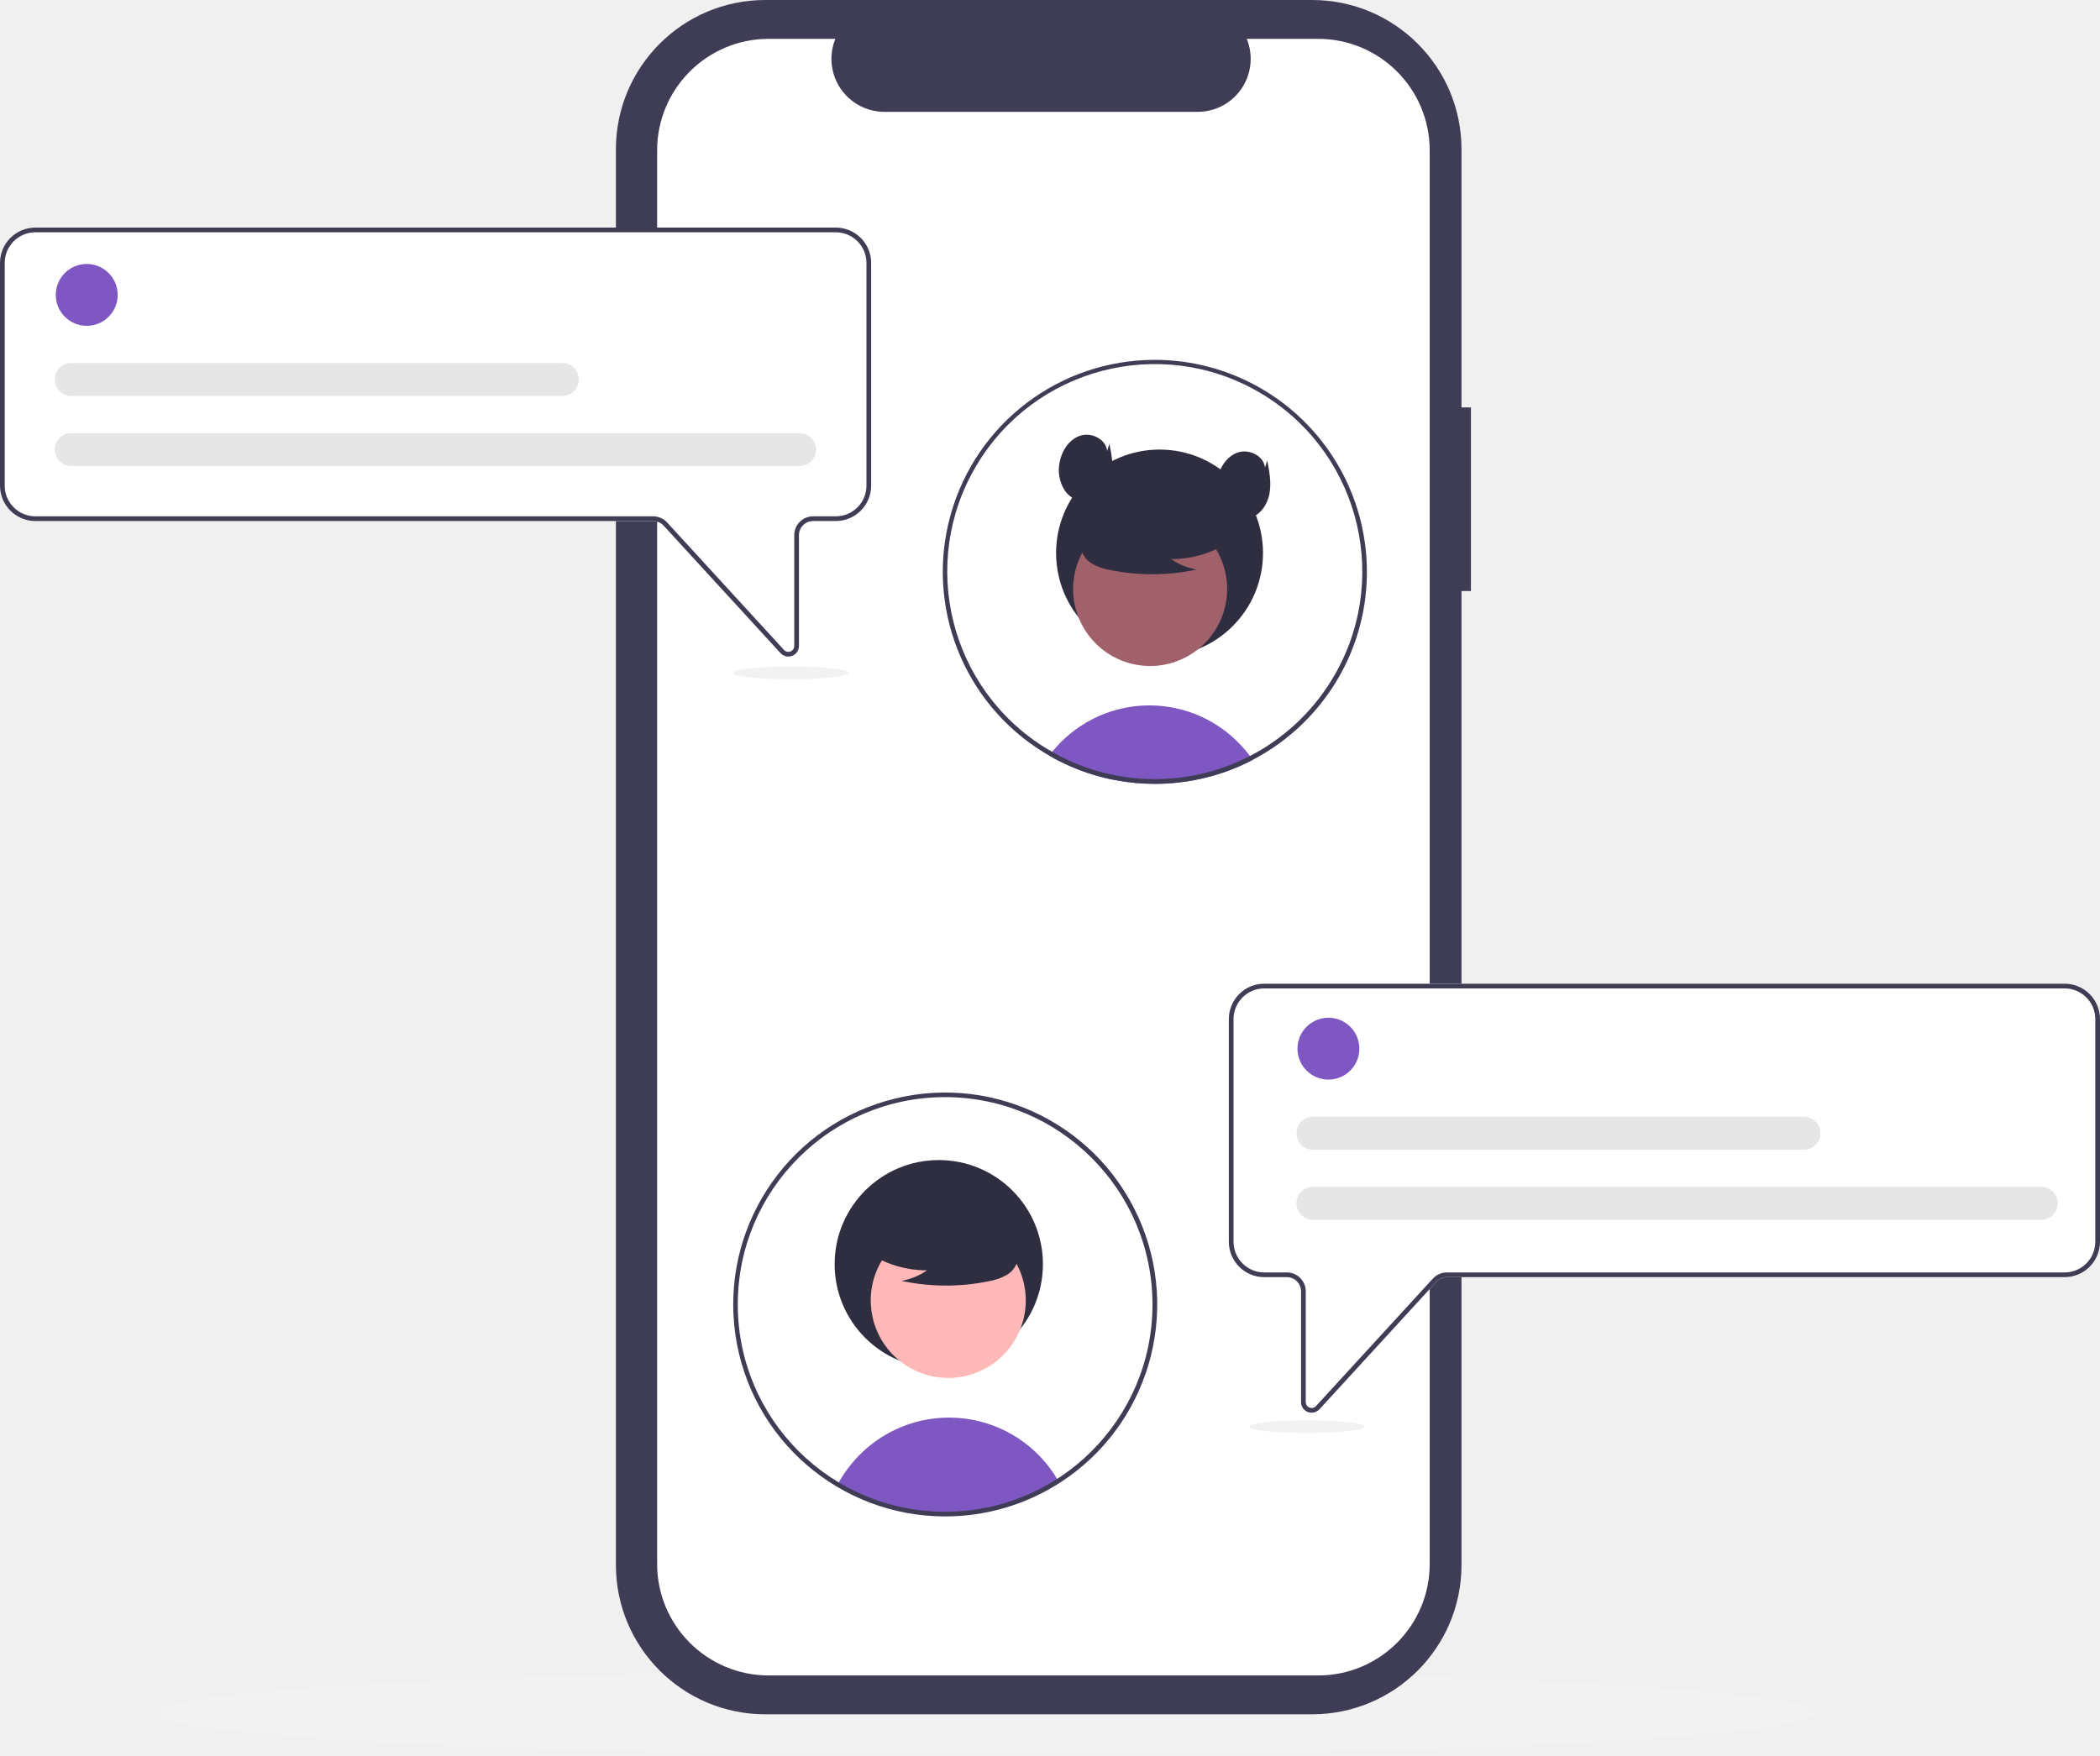
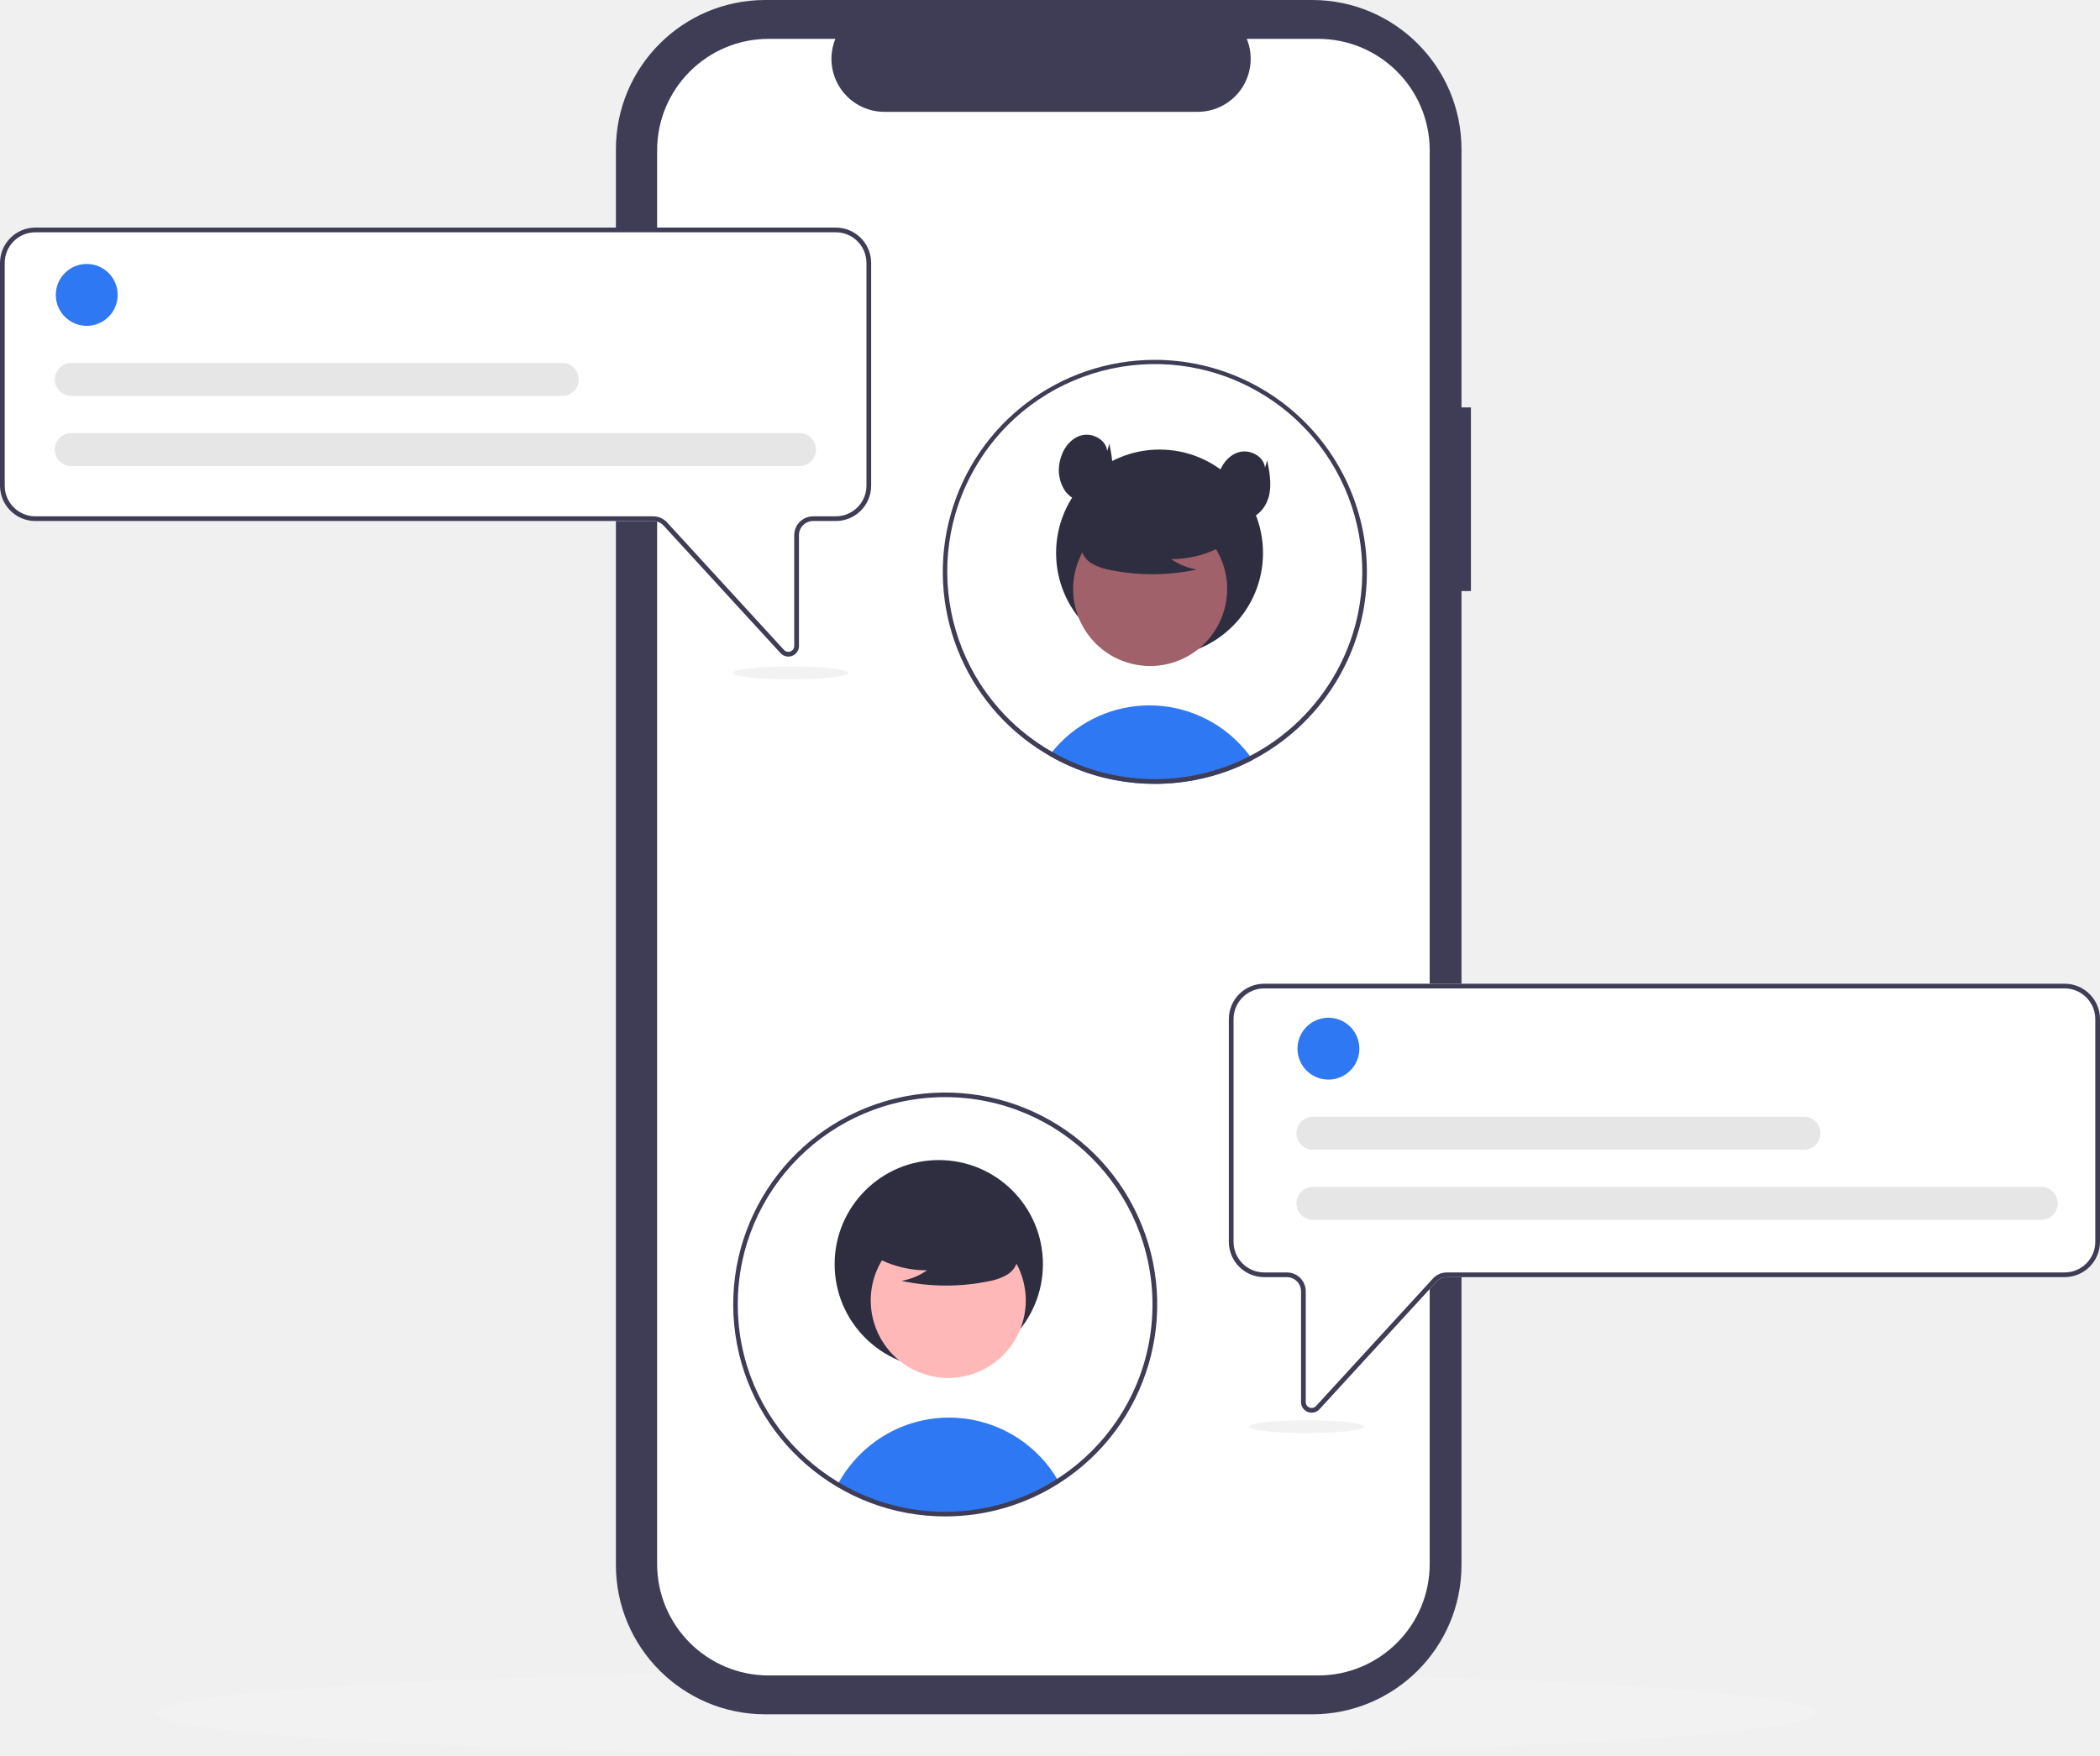
<svg xmlns="http://www.w3.org/2000/svg" id="b97da3e5-0e47-4f78-a23b-a0e68331254e" data-name="Layer 1" width="891.295" height="745.194" viewBox="0 0 891.295 745.194">
  <ellipse cx="418.644" cy="727.194" rx="352" ry="18" fill="#f2f2f2" />
  <path d="M778.65,250.35h-3.999V140.805a63.402,63.402,0,0,0-63.402-63.402H479.162a63.402,63.402,0,0,0-63.402,63.402v600.974a63.402,63.402,0,0,0,63.402,63.402H711.249a63.402,63.402,0,0,0,63.402-63.402V328.326h3.999Z" transform="translate(-154.3525 -77.40283)" fill="#3f3d56" />
  <path d="M761.156,141.247v600.09a47.351,47.351,0,0,1-47.35,47.35h-233.2a47.351,47.351,0,0,1-47.35-47.35v-600.09a47.351,47.351,0,0,1,47.35-47.35h28.29a22.507,22.507,0,0,0,20.83,30.99h132.96a22.507,22.507,0,0,0,20.83-30.99h30.29A47.351,47.351,0,0,1,761.156,141.247Z" transform="translate(-154.3525 -77.40283)" fill="#fff" />
-   <path d="M686.03,400.003q-2.325,1.215-4.73,2.3-2.19.99-4.45,1.86c-.55.21-1.11.42-1.67.63a89.528,89.528,0,0,1-13.6,3.75q-3.435.675-6.96,1.06-2.91.33-5.88.47c-1.41.07-2.82.1-4.24.1a89.841,89.841,0,0,1-16.76-1.57c-1.44-.26-2.85-.57-4.26-.91a88.778,88.778,0,0,1-19.67-7.26c-.56-.28-1.12-.58-1.68-.87-.83-.44-1.64-.9-2.45-1.38.39-.54.81-1.07,1.24-1.59a53.034,53.034,0,0,1,78.87-4.1,54.277,54.277,0,0,1,5.06,5.86C685.26,398.893,685.65,399.443,686.03,400.003Z" transform="translate(-154.3525 -77.40283)" fill="#7e57c2" />
+   <path d="M686.03,400.003q-2.325,1.215-4.73,2.3-2.19.99-4.45,1.86c-.55.21-1.11.42-1.67.63a89.528,89.528,0,0,1-13.6,3.75q-3.435.675-6.96,1.06-2.91.33-5.88.47c-1.41.07-2.82.1-4.24.1a89.841,89.841,0,0,1-16.76-1.57c-1.44-.26-2.85-.57-4.26-.91a88.778,88.778,0,0,1-19.67-7.26c-.56-.28-1.12-.58-1.68-.87-.83-.44-1.64-.9-2.45-1.38.39-.54.81-1.07,1.24-1.59a53.034,53.034,0,0,1,78.87-4.1,54.277,54.277,0,0,1,5.06,5.86C685.26,398.893,685.65,399.443,686.03,400.003Z" transform="translate(-154.3525 -77.40283)" fill="#2e79f3" />
  <circle cx="492.143" cy="234.764" r="43.91" fill="#2f2e41" />
  <circle cx="642.499" cy="327.462" r="32.681" transform="translate(-232.6876 270.9066) rotate(-28.66315)" fill="#a0616a" />
  <path d="M676.839,306.906a44.448,44.448,0,0,1-25.402,7.85,27.238,27.238,0,0,0,10.796,4.442,89.628,89.628,0,0,1-36.61.206,23.694,23.694,0,0,1-7.664-2.632,9.699,9.699,0,0,1-4.731-6.327c-.803-4.589,2.772-8.757,6.488-11.567a47.858,47.858,0,0,1,40.217-8.036c4.492,1.161,8.993,3.123,11.911,6.731s3.782,9.17,1.002,12.885Z" transform="translate(-154.3525 -77.40283)" fill="#2f2e41" />
  <path d="M644.5,230.173a89.987,89.987,0,0,0-46.84,166.83l.58.34q.72.435,1.44.84c.81.48,1.62.94,2.45,1.38.56.29,1.12.59,1.68.87a88.778,88.778,0,0,0,19.67,7.26c1.41.34,2.82.65,4.26.91a89.841,89.841,0,0,0,16.76,1.57c1.42,0,2.83-.03,4.24-.1q2.97-.135,5.88-.47,3.525-.39,6.96-1.06a89.528,89.528,0,0,0,13.6-3.75c.56-.21,1.12-.42,1.67-.63q2.265-.87,4.45-1.86,2.4-1.08,4.73-2.3a90.792,90.792,0,0,0,37.04-35.97c.04-.08.09-.16.13-.24a89.306,89.306,0,0,0,9.65-26.41,90.051,90.051,0,0,0-88.35-107.21Zm77.06,132.45c-.08.14-.15.28-.23.41a88.172,88.172,0,0,1-36.48,35.32q-2.295,1.2-4.67,2.25c-1.31.59-2.65,1.15-4,1.67-.57.22-1.15.44-1.73.64a85.721,85.721,0,0,1-11.73,3.36,84.695,84.695,0,0,1-8.95,1.41c-1.85.2-3.73.34-5.62.41-1.21.05-2.43.08-3.65.08a86.762,86.762,0,0,1-16.22-1.51,85.625,85.625,0,0,1-9.63-2.36,88.466,88.466,0,0,1-13.99-5.67c-.52-.27-1.04-.54-1.55-.82-.73-.39-1.47-.79-2.19-1.22-.54-.3-1.08-.62-1.61-.94-.31-.18-.62-.37-.93-.56a88.069,88.069,0,1,1,123.18-32.47Z" transform="translate(-154.3525 -77.40283)" fill="#3f3d56" />
  <path d="M624.26,268.863c-.472-4.968-6.558-8.026-11.318-6.526s-7.884,6.293-8.829,11.193a16.057,16.057,0,0,0,2.165,12.122c2.406,3.462,6.827,5.623,10.95,4.744,4.707-1.003,7.968-5.6,8.901-10.321s.007-9.589-.919-14.312Z" transform="translate(-154.3525 -77.40283)" fill="#2f2e41" />
  <path d="M691.242,275.96c-.472-4.968-6.559-8.026-11.318-6.526s-7.884,6.293-8.829,11.193a16.057,16.057,0,0,0,2.165,12.122c2.406,3.462,6.827,5.623,10.95,4.744,4.707-1.003,7.968-5.6,8.901-10.321s.007-9.589-.919-14.312Z" transform="translate(-154.3525 -77.40283)" fill="#2f2e41" />
  <path d="M488.936,356.142a4.475,4.475,0,0,1-3.307-1.464L436.008,300.544a6.02,6.02,0,0,0-4.426-1.947H169.362a15.026,15.026,0,0,1-15.009-15.009V189.025a15.026,15.026,0,0,1,15.009-15.009H509.087A15.026,15.026,0,0,1,524.096,189.025v94.562A15.026,15.026,0,0,1,509.087,298.597h-9.631a6.012,6.012,0,0,0-6.005,6.005v47.033a4.474,4.474,0,0,1-2.87,4.196A4.526,4.526,0,0,1,488.936,356.142Z" transform="translate(-154.3525 -77.40283)" fill="#fff" />
  <path d="M488.936,356.142a4.475,4.475,0,0,1-3.307-1.464L436.008,300.544a6.02,6.02,0,0,0-4.426-1.947H169.362a15.026,15.026,0,0,1-15.009-15.009V189.025a15.026,15.026,0,0,1,15.009-15.009H509.087A15.026,15.026,0,0,1,524.096,189.025v94.562A15.026,15.026,0,0,1,509.087,298.597h-9.631a6.012,6.012,0,0,0-6.005,6.005v47.033a4.474,4.474,0,0,1-2.87,4.196A4.526,4.526,0,0,1,488.936,356.142ZM169.362,176.016A13.024,13.024,0,0,0,156.353,189.025v94.562a13.024,13.024,0,0,0,13.009,13.009H431.581a8.024,8.024,0,0,1,5.9,2.596l49.622,54.133a2.503,2.503,0,0,0,4.347-1.691v-47.033a8.014,8.014,0,0,1,8.005-8.005H509.087a13.024,13.024,0,0,0,13.009-13.009V189.025A13.024,13.024,0,0,0,509.087,176.016Z" transform="translate(-154.3525 -77.40283)" fill="#3f3d56" />
-   <circle cx="36.816" cy="125.193" r="13.134" fill="#7e57c2" />
+   <circle cx="36.816" cy="125.193" r="13.134" fill="#2e79f3" />
  <path d="M493.764,275.269H184.684a7.005,7.005,0,1,1,0-14.009H493.764a7.005,7.005,0,0,1,0,14.009Z" transform="translate(-154.3525 -77.40283)" fill="#e6e6e6" />
  <path d="M393.073,245.5H184.684a7.005,7.005,0,1,1,0-14.009H393.073a7.005,7.005,0,0,1,0,14.009Z" transform="translate(-154.3525 -77.40283)" fill="#e6e6e6" />
  <path d="M709.419,676.831a4.474,4.474,0,0,1-2.87-4.196v-47.033a6.012,6.012,0,0,0-6.005-6.005H690.913a15.026,15.026,0,0,1-15.009-15.009V510.025A15.026,15.026,0,0,1,690.913,495.016H1030.638a15.026,15.026,0,0,1,15.009,15.009v94.562a15.026,15.026,0,0,1-15.009,15.009H768.419a6.02,6.02,0,0,0-4.426,1.947l-49.622,54.133a4.475,4.475,0,0,1-3.307,1.464A4.526,4.526,0,0,1,709.419,676.831Z" transform="translate(-154.3525 -77.40283)" fill="#fff" />
  <path d="M709.419,676.831a4.474,4.474,0,0,1-2.87-4.196v-47.033a6.012,6.012,0,0,0-6.005-6.005H690.913a15.026,15.026,0,0,1-15.009-15.009V510.025A15.026,15.026,0,0,1,690.913,495.016H1030.638a15.026,15.026,0,0,1,15.009,15.009v94.562a15.026,15.026,0,0,1-15.009,15.009H768.419a6.02,6.02,0,0,0-4.426,1.947l-49.622,54.133a4.475,4.475,0,0,1-3.307,1.464A4.526,4.526,0,0,1,709.419,676.831ZM690.913,497.016A13.024,13.024,0,0,0,677.904,510.025v94.562A13.024,13.024,0,0,0,690.913,617.597h9.631a8.014,8.014,0,0,1,8.005,8.005v47.033a2.503,2.503,0,0,0,4.347,1.691l49.622-54.133a8.024,8.024,0,0,1,5.9-2.596h262.22a13.024,13.024,0,0,0,13.009-13.009V510.025a13.024,13.024,0,0,0-13.009-13.009Z" transform="translate(-154.3525 -77.40283)" fill="#3f3d56" />
-   <path d="M603.53,706.113a89.069,89.069,0,0,1-93.65,1.49,54.129,54.129,0,0,1,9.4-12.65,53.433,53.433,0,0,1,83.91,10.57C603.3,705.713,603.42,705.913,603.53,706.113Z" transform="translate(-154.3525 -77.40283)" fill="#7e57c2" />
+   <path d="M603.53,706.113a89.069,89.069,0,0,1-93.65,1.49,54.129,54.129,0,0,1,9.4-12.65,53.433,53.433,0,0,1,83.91,10.57C603.3,705.713,603.42,705.913,603.53,706.113Z" transform="translate(-154.3525 -77.40283)" fill="#2e79f3" />
  <circle cx="398.443" cy="536.688" r="44.202" fill="#2f2e41" />
  <circle cx="556.819" cy="629.489" r="32.898" transform="translate(-416.965 738.7288) rotate(-61.33685)" fill="#ffb8b8" />
  <path d="M522.25,608.796a44.744,44.744,0,0,0,25.571,7.902,27.419,27.419,0,0,1-10.868,4.471,90.223,90.223,0,0,0,36.853.207,23.852,23.852,0,0,0,7.715-2.65,9.764,9.764,0,0,0,4.762-6.369c.809-4.619-2.791-8.816-6.531-11.644a48.176,48.176,0,0,0-40.484-8.09c-4.522,1.169-9.053,3.144-11.99,6.776s-3.807,9.231-1.009,12.971Z" transform="translate(-154.3525 -77.40283)" fill="#2f2e41" />
  <path d="M555.5,721.173a89.972,89.972,0,1,1,48.571-14.219A89.88,89.88,0,0,1,555.5,721.173Zm0-178a88.008,88.008,0,1,0,88,88A88.1,88.1,0,0,0,555.5,543.173Z" transform="translate(-154.3525 -77.40283)" fill="#3f3d56" />
-   <circle cx="563.816" cy="445.193" r="13.134" fill="#7e57c2" />
+   <circle cx="563.816" cy="445.193" r="13.134" fill="#2e79f3" />
  <path d="M1020.764,595.269H711.684a7.005,7.005,0,1,1,0-14.009h309.08a7.005,7.005,0,0,1,0,14.009Z" transform="translate(-154.3525 -77.40283)" fill="#e6e6e6" />
  <path d="M920.073,565.5H711.684a7.005,7.005,0,1,1,0-14.009H920.073a7.005,7.005,0,0,1,0,14.009Z" transform="translate(-154.3525 -77.40283)" fill="#e6e6e6" />
  <ellipse cx="554.644" cy="605.661" rx="24.504" ry="2.72" fill="#f2f2f2" />
  <ellipse cx="335.644" cy="285.661" rx="24.504" ry="2.72" fill="#f2f2f2" />
</svg>
